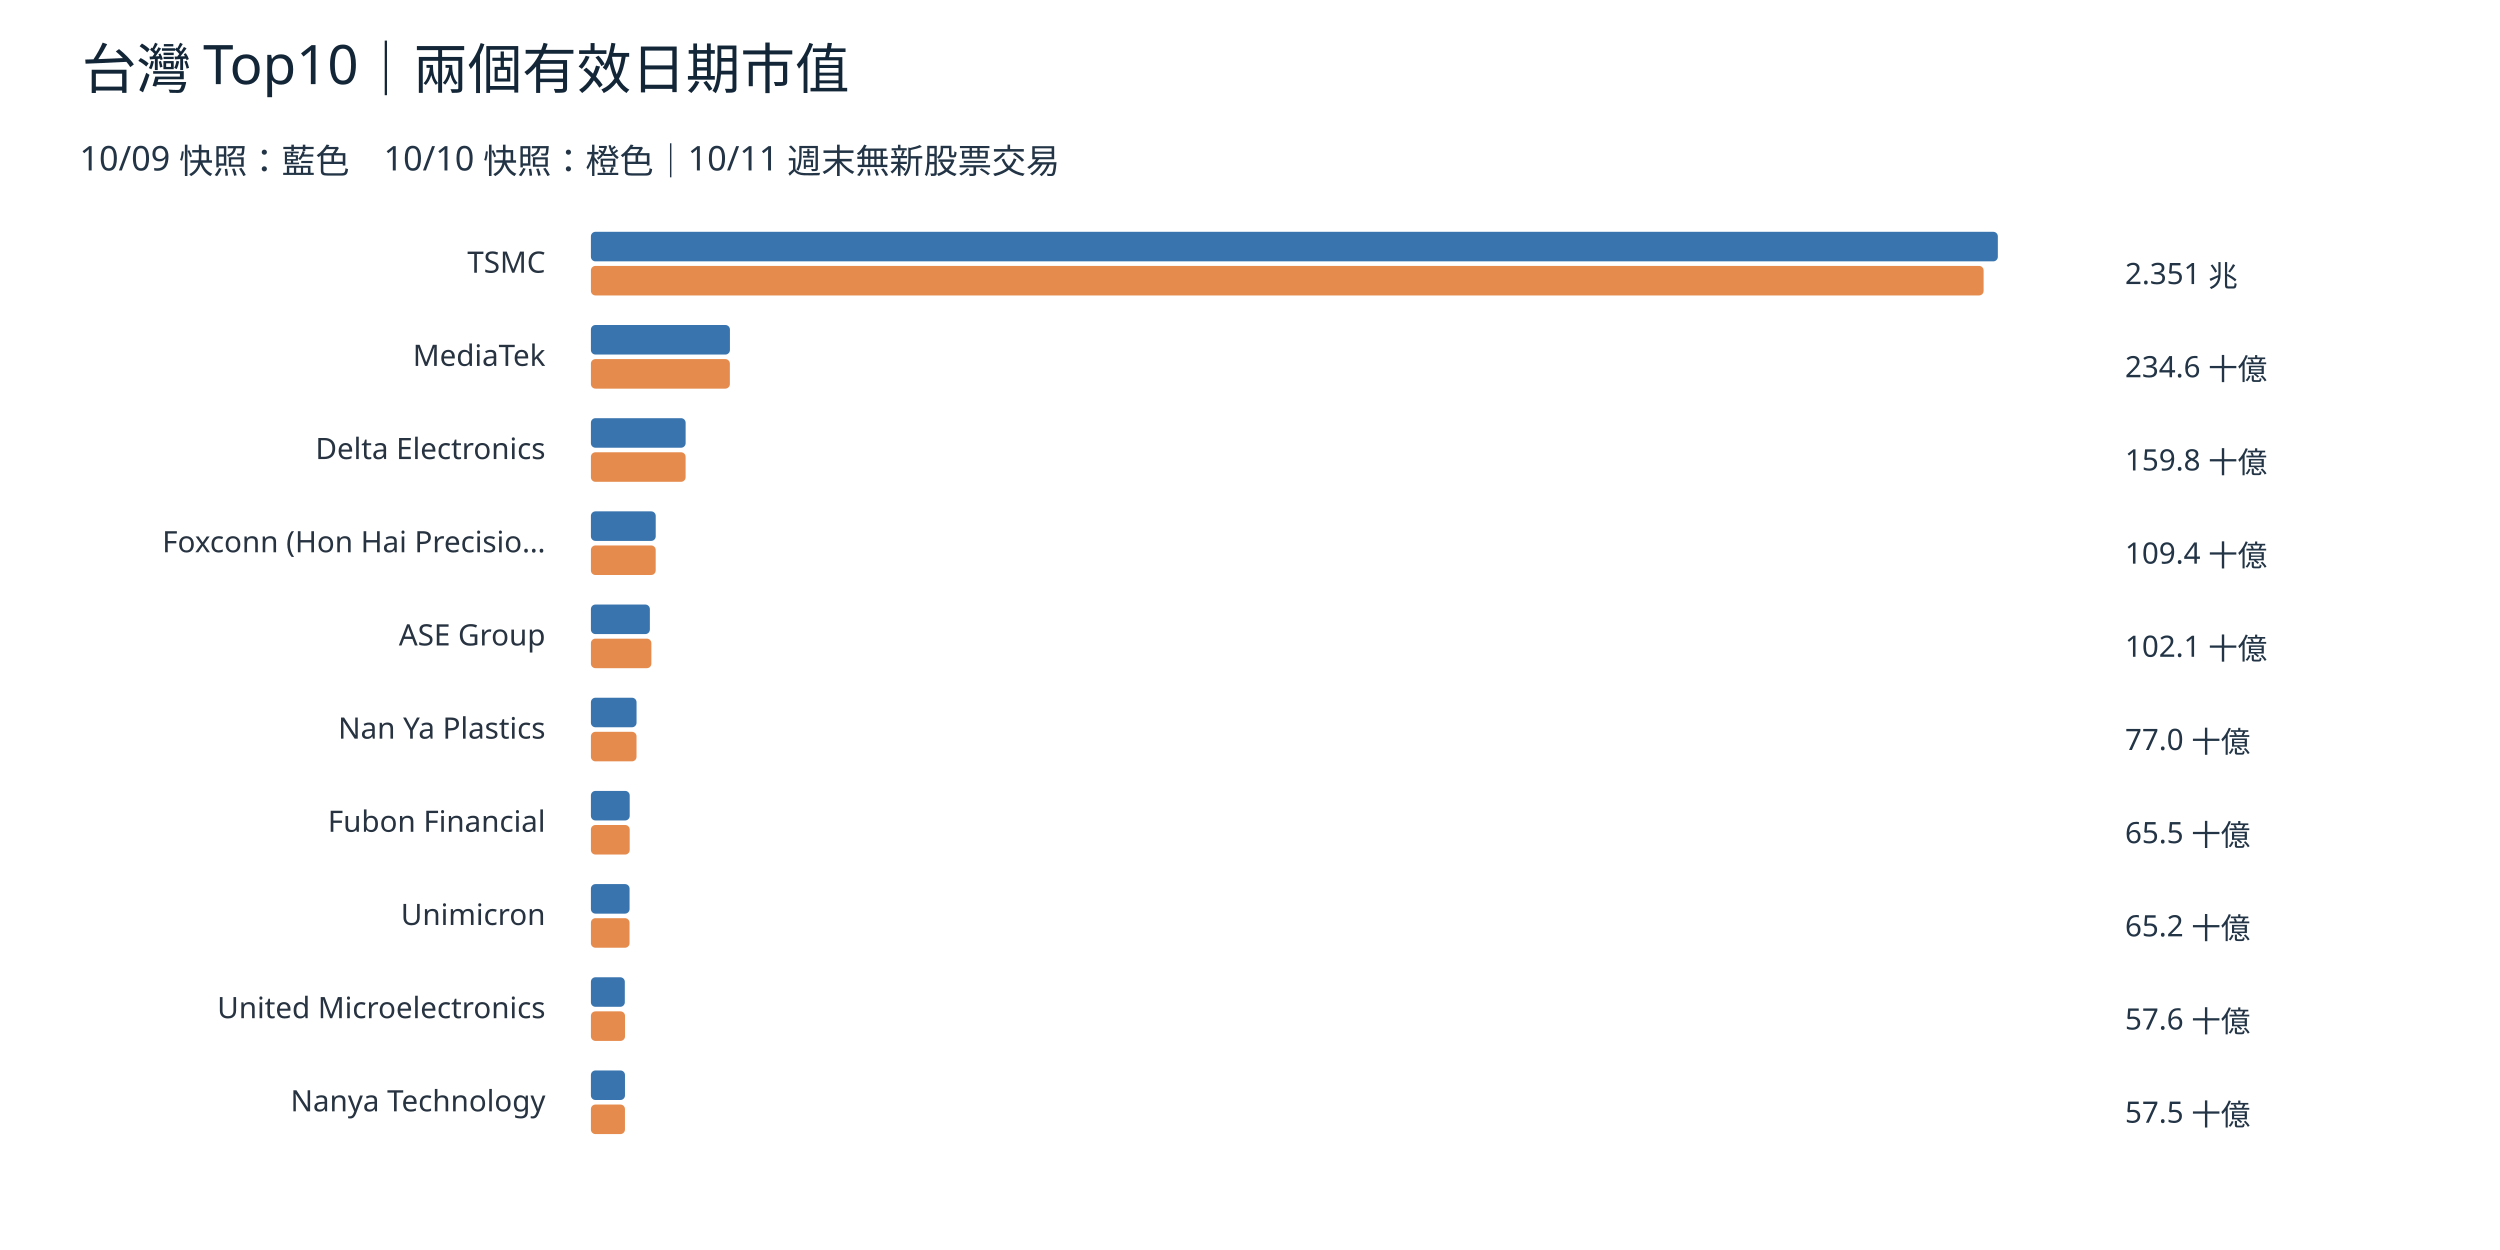
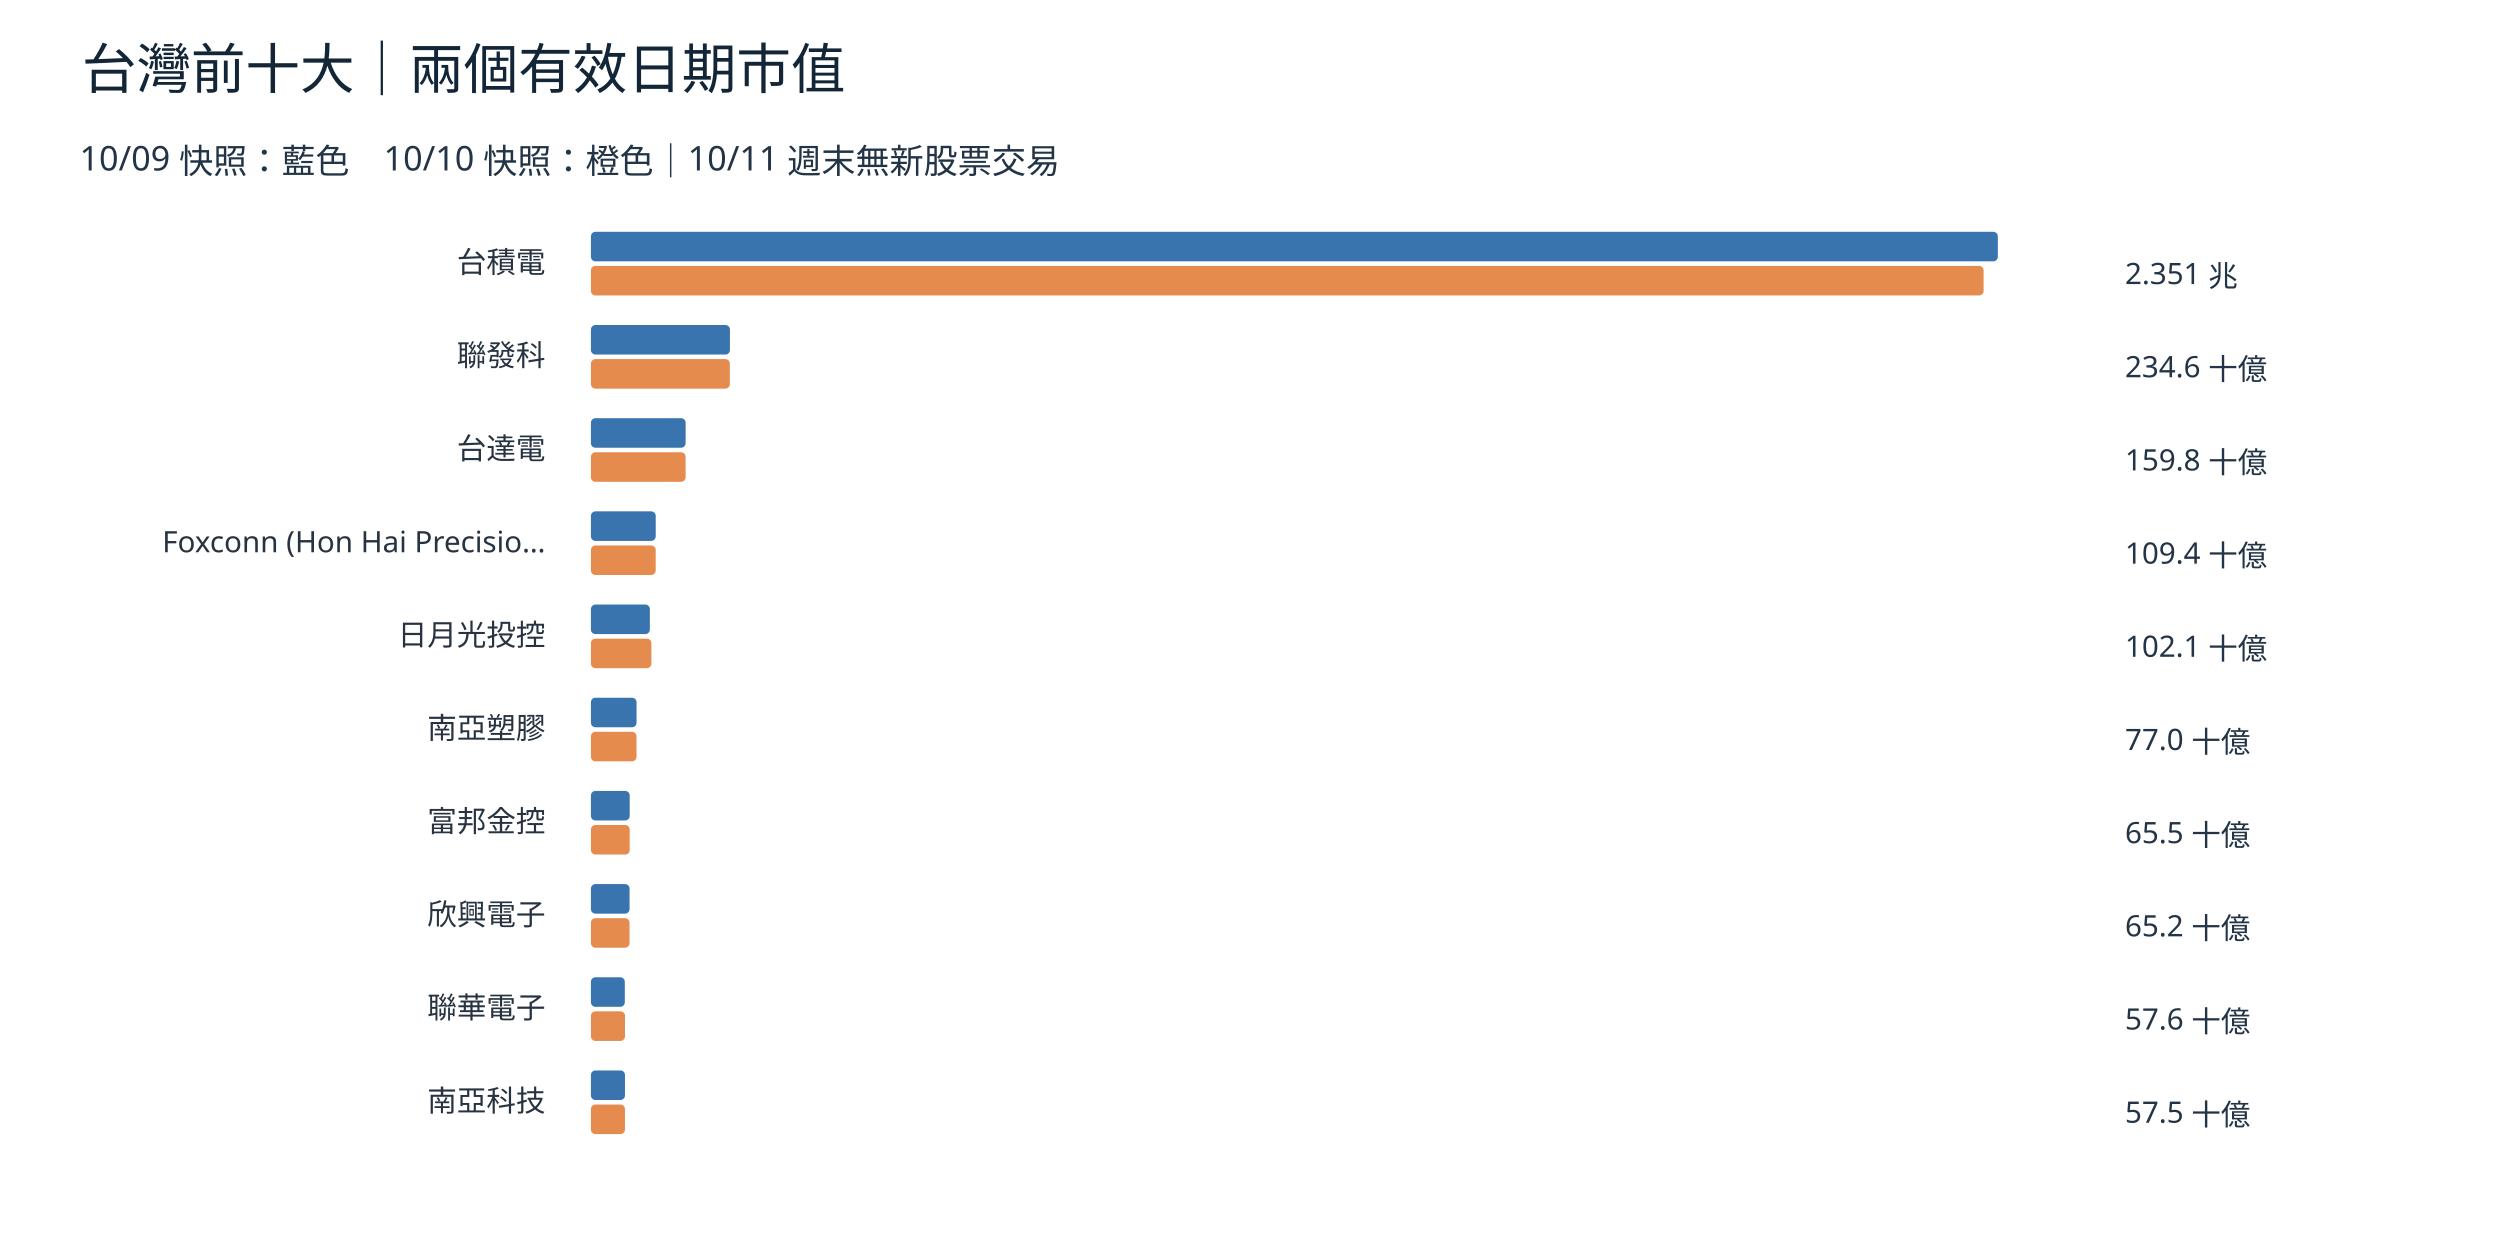
- <svg xmlns="http://www.w3.org/2000/svg" viewBox="0 0 1100 550" role="img" aria-label="台灣 Top10｜兩個有效日期市值">
+ <svg xmlns="http://www.w3.org/2000/svg" viewBox="0 0 1100 550" role="img" aria-label="台灣前十大｜兩個有效日期市值">
  <rect width="1100" height="550" fill="#fff" />
-   <text x="36" y="39" font-family="sans-serif" font-size="24" fill="#132638" text-anchor="start">台灣 Top10｜兩個有效日期市值</text>
+   <text x="36" y="39" font-family="sans-serif" font-size="24" fill="#132638" text-anchor="start">台灣前十大｜兩個有效日期市值</text>
  <text x="35" y="75" font-family="sans-serif" font-size="15" fill="#223445" text-anchor="start">10/09 快照：藍色　10/10 快照：橙色｜10/11 週末無新股票交易</text>
-   <text x="240" y="120" font-family="sans-serif" font-size="13" fill="#273341" text-anchor="end">TSMC</text>
+   <text x="240" y="120" font-family="sans-serif" font-size="13" fill="#273341" text-anchor="end">台積電</text>
  <rect x="260" y="102" width="619.05" height="13" fill="#3974ae" rx="2" />
  <rect x="260" y="117" width="612.79" height="13" fill="#e58b4e" rx="2" />
  <text x="935" y="125" font-family="sans-serif" font-size="13" fill="#223445" text-anchor="start">2.351 兆</text>
-   <text x="240" y="161" font-family="sans-serif" font-size="13" fill="#273341" text-anchor="end">MediaTek</text>
+   <text x="240" y="161" font-family="sans-serif" font-size="13" fill="#273341" text-anchor="end">聯發科</text>
  <rect x="260" y="143" width="61.17" height="13" fill="#3974ae" rx="2" />
  <rect x="260" y="158" width="61.14" height="13" fill="#e58b4e" rx="2" />
  <text x="935" y="166" font-family="sans-serif" font-size="13" fill="#223445" text-anchor="start">234.6 十億</text>
-   <text x="240" y="202" font-family="sans-serif" font-size="13" fill="#273341" text-anchor="end">Delta Electronics</text>
+   <text x="240" y="202" font-family="sans-serif" font-size="13" fill="#273341" text-anchor="end">台達電</text>
  <rect x="260" y="184" width="41.68" height="13" fill="#3974ae" rx="2" />
  <rect x="260" y="199" width="41.67" height="13" fill="#e58b4e" rx="2" />
  <text x="935" y="207" font-family="sans-serif" font-size="13" fill="#223445" text-anchor="start">159.8 十億</text>
  <text x="240" y="243" font-family="sans-serif" font-size="13" fill="#273341" text-anchor="end">Foxconn (Hon Hai Precisio…</text>
  <rect x="260" y="225" width="28.52" height="13" fill="#3974ae" rx="2" />
  <rect x="260" y="240" width="28.51" height="13" fill="#e58b4e" rx="2" />
  <text x="935" y="248" font-family="sans-serif" font-size="13" fill="#223445" text-anchor="start">109.4 十億</text>
-   <text x="240" y="284" font-family="sans-serif" font-size="13" fill="#273341" text-anchor="end">ASE Group</text>
+   <text x="240" y="284" font-family="sans-serif" font-size="13" fill="#273341" text-anchor="end">日月光投控</text>
  <rect x="260" y="266" width="25.94" height="13" fill="#3974ae" rx="2" />
  <rect x="260" y="281" width="26.61" height="13" fill="#e58b4e" rx="2" />
  <text x="935" y="289" font-family="sans-serif" font-size="13" fill="#223445" text-anchor="start">102.1 十億</text>
-   <text x="240" y="325" font-family="sans-serif" font-size="13" fill="#273341" text-anchor="end">Nan Ya Plastics</text>
+   <text x="240" y="325" font-family="sans-serif" font-size="13" fill="#273341" text-anchor="end">南亞塑膠</text>
  <rect x="260" y="307" width="20.08" height="13" fill="#3974ae" rx="2" />
  <rect x="260" y="322" width="20.07" height="13" fill="#e58b4e" rx="2" />
  <text x="935" y="330" font-family="sans-serif" font-size="13" fill="#223445" text-anchor="start">77.0 十億</text>
-   <text x="240" y="366" font-family="sans-serif" font-size="13" fill="#273341" text-anchor="end">Fubon Financial</text>
+   <text x="240" y="366" font-family="sans-serif" font-size="13" fill="#273341" text-anchor="end">富邦金控</text>
  <rect x="260" y="348" width="17.07" height="13" fill="#3974ae" rx="2" />
  <rect x="260" y="363" width="17.07" height="13" fill="#e58b4e" rx="2" />
  <text x="935" y="371" font-family="sans-serif" font-size="13" fill="#223445" text-anchor="start">65.5 十億</text>
-   <text x="240" y="407" font-family="sans-serif" font-size="13" fill="#273341" text-anchor="end">Unimicron</text>
+   <text x="240" y="407" font-family="sans-serif" font-size="13" fill="#273341" text-anchor="end">欣興電子</text>
  <rect x="260" y="389" width="17.01" height="13" fill="#3974ae" rx="2" />
  <rect x="260" y="404" width="17.00" height="13" fill="#e58b4e" rx="2" />
  <text x="935" y="412" font-family="sans-serif" font-size="13" fill="#223445" text-anchor="start">65.2 十億</text>
-   <text x="240" y="448" font-family="sans-serif" font-size="13" fill="#273341" text-anchor="end">United Microelectronics</text>
+   <text x="240" y="448" font-family="sans-serif" font-size="13" fill="#273341" text-anchor="end">聯華電子</text>
  <rect x="260" y="430" width="14.92" height="13" fill="#3974ae" rx="2" />
  <rect x="260" y="445" width="15.01" height="13" fill="#e58b4e" rx="2" />
  <text x="935" y="453" font-family="sans-serif" font-size="13" fill="#223445" text-anchor="start">57.6 十億</text>
-   <text x="240" y="489" font-family="sans-serif" font-size="13" fill="#273341" text-anchor="end">Nanya Technology</text>
+   <text x="240" y="489" font-family="sans-serif" font-size="13" fill="#273341" text-anchor="end">南亞科技</text>
  <rect x="260" y="471" width="14.99" height="13" fill="#3974ae" rx="2" />
  <rect x="260" y="486" width="14.98" height="13" fill="#e58b4e" rx="2" />
  <text x="935" y="494" font-family="sans-serif" font-size="13" fill="#223445" text-anchor="start">57.5 十億</text>
</svg>
